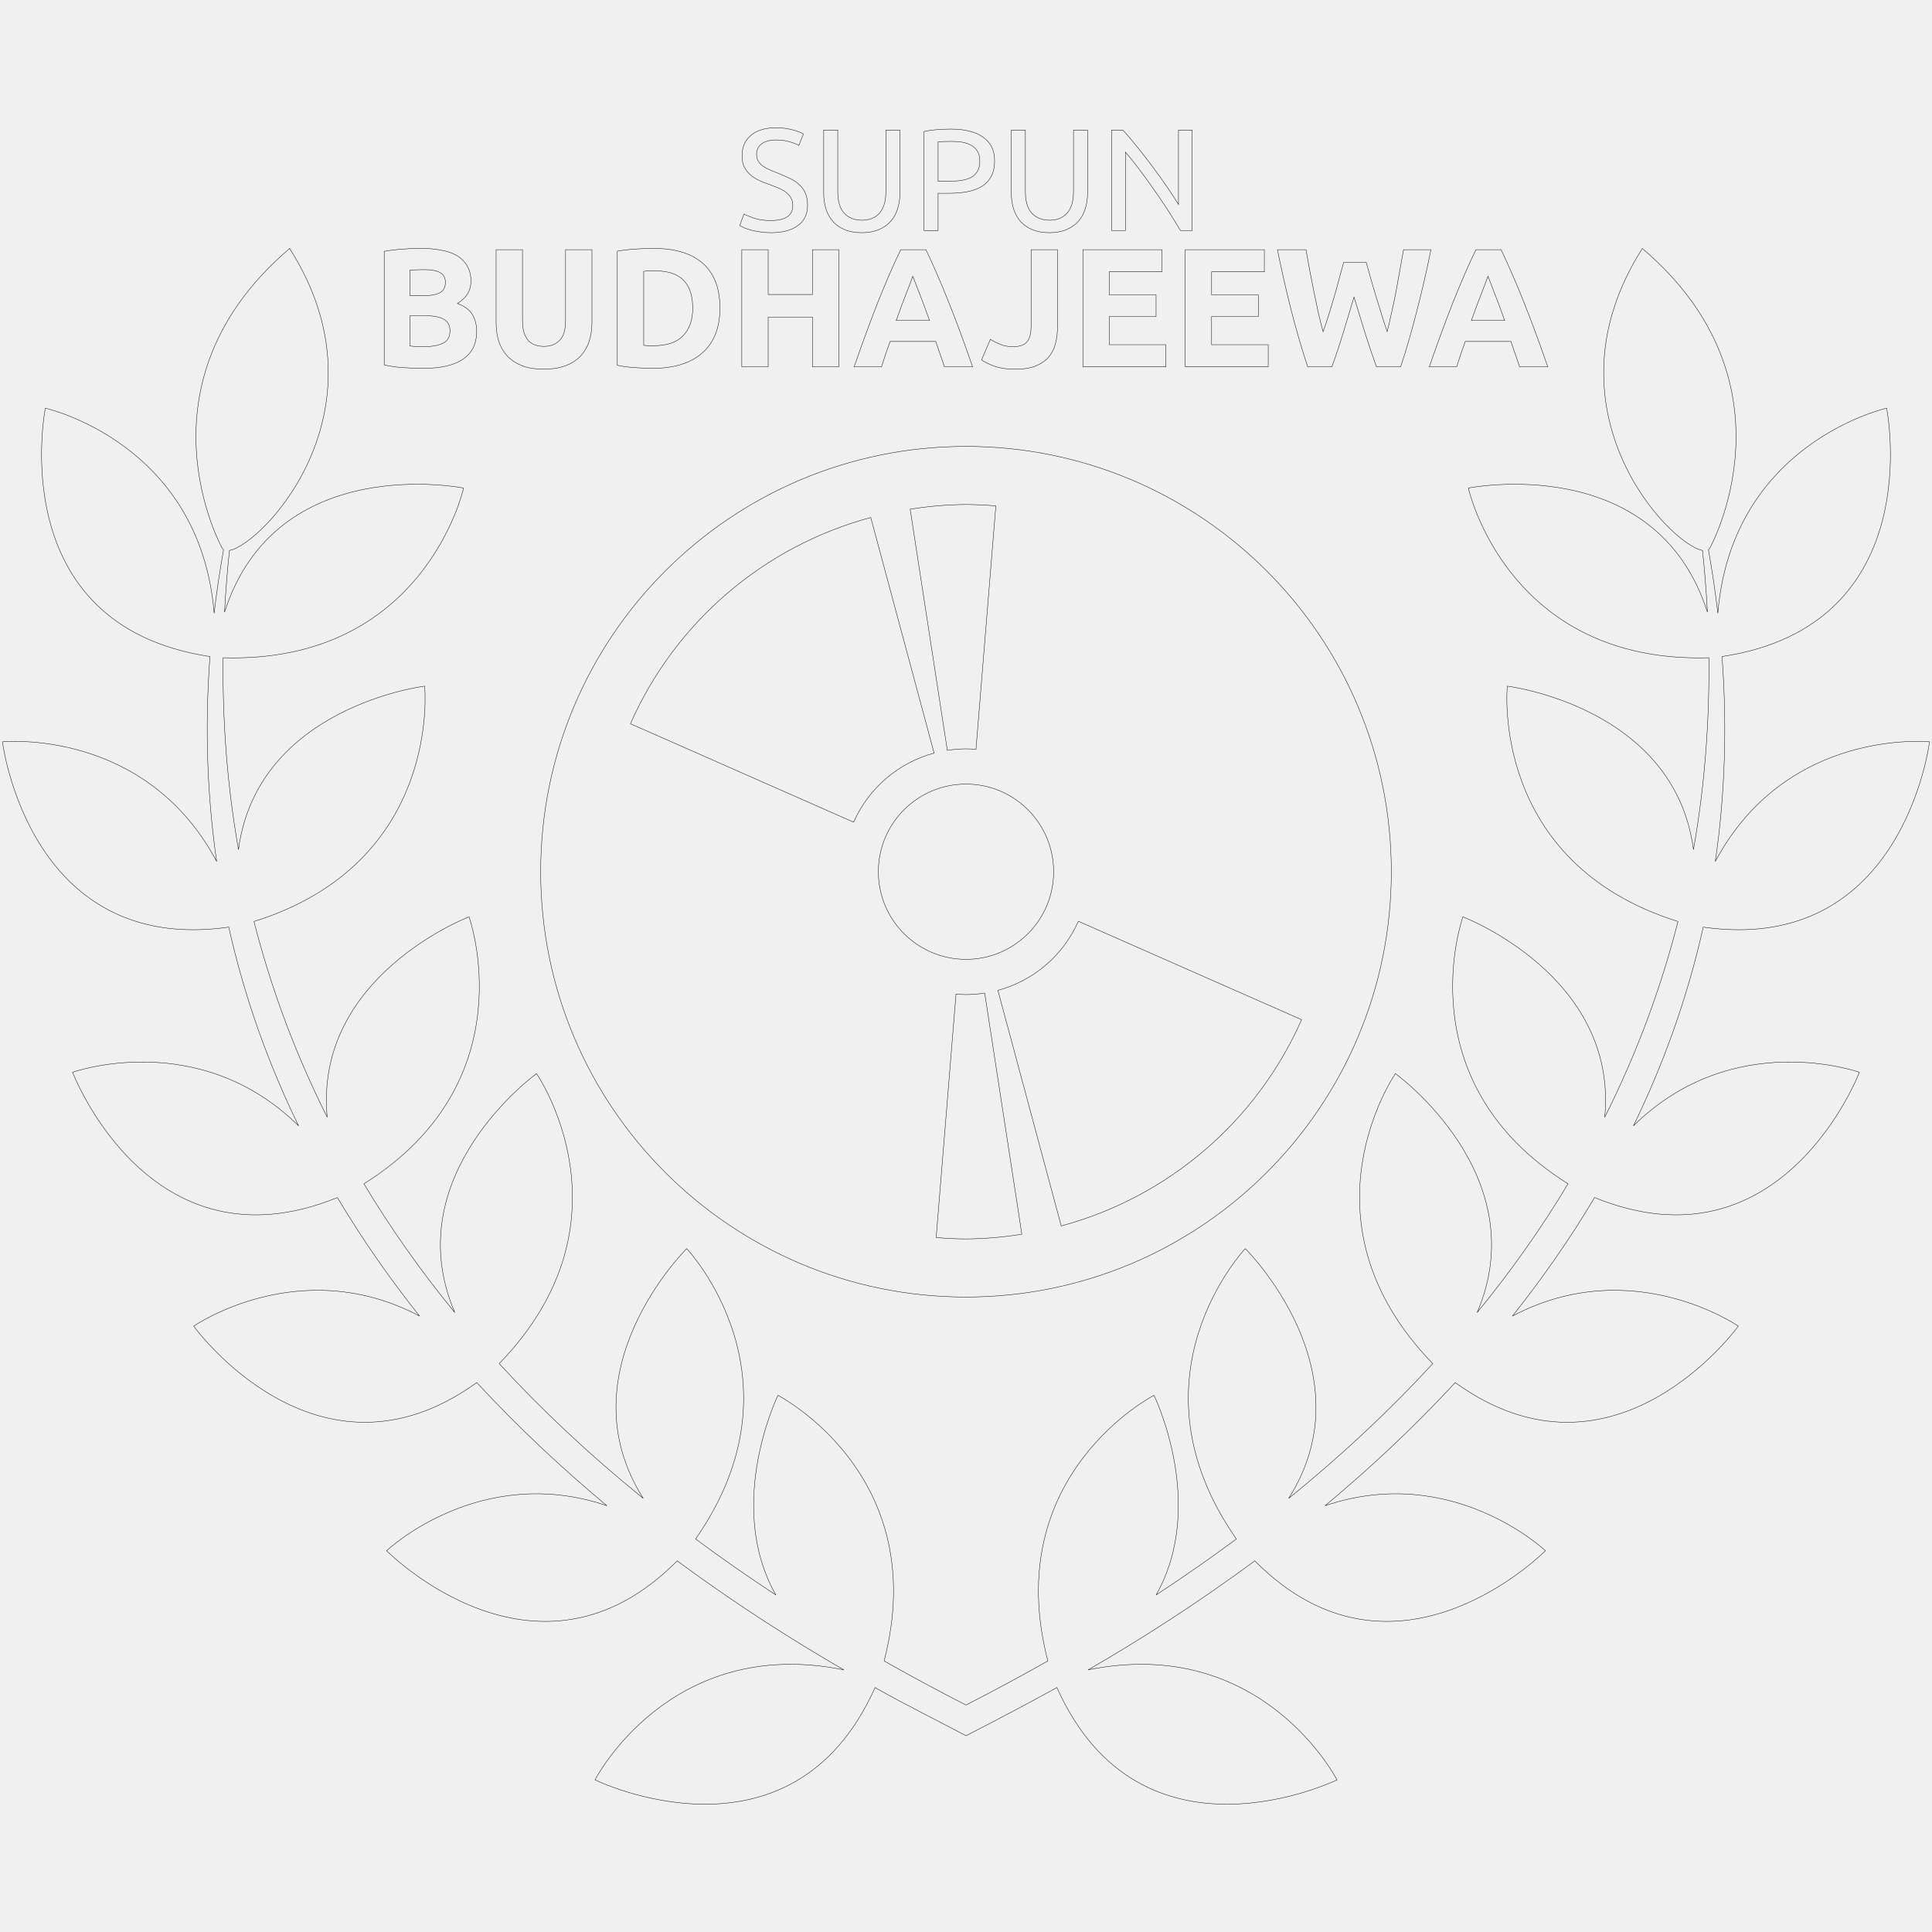
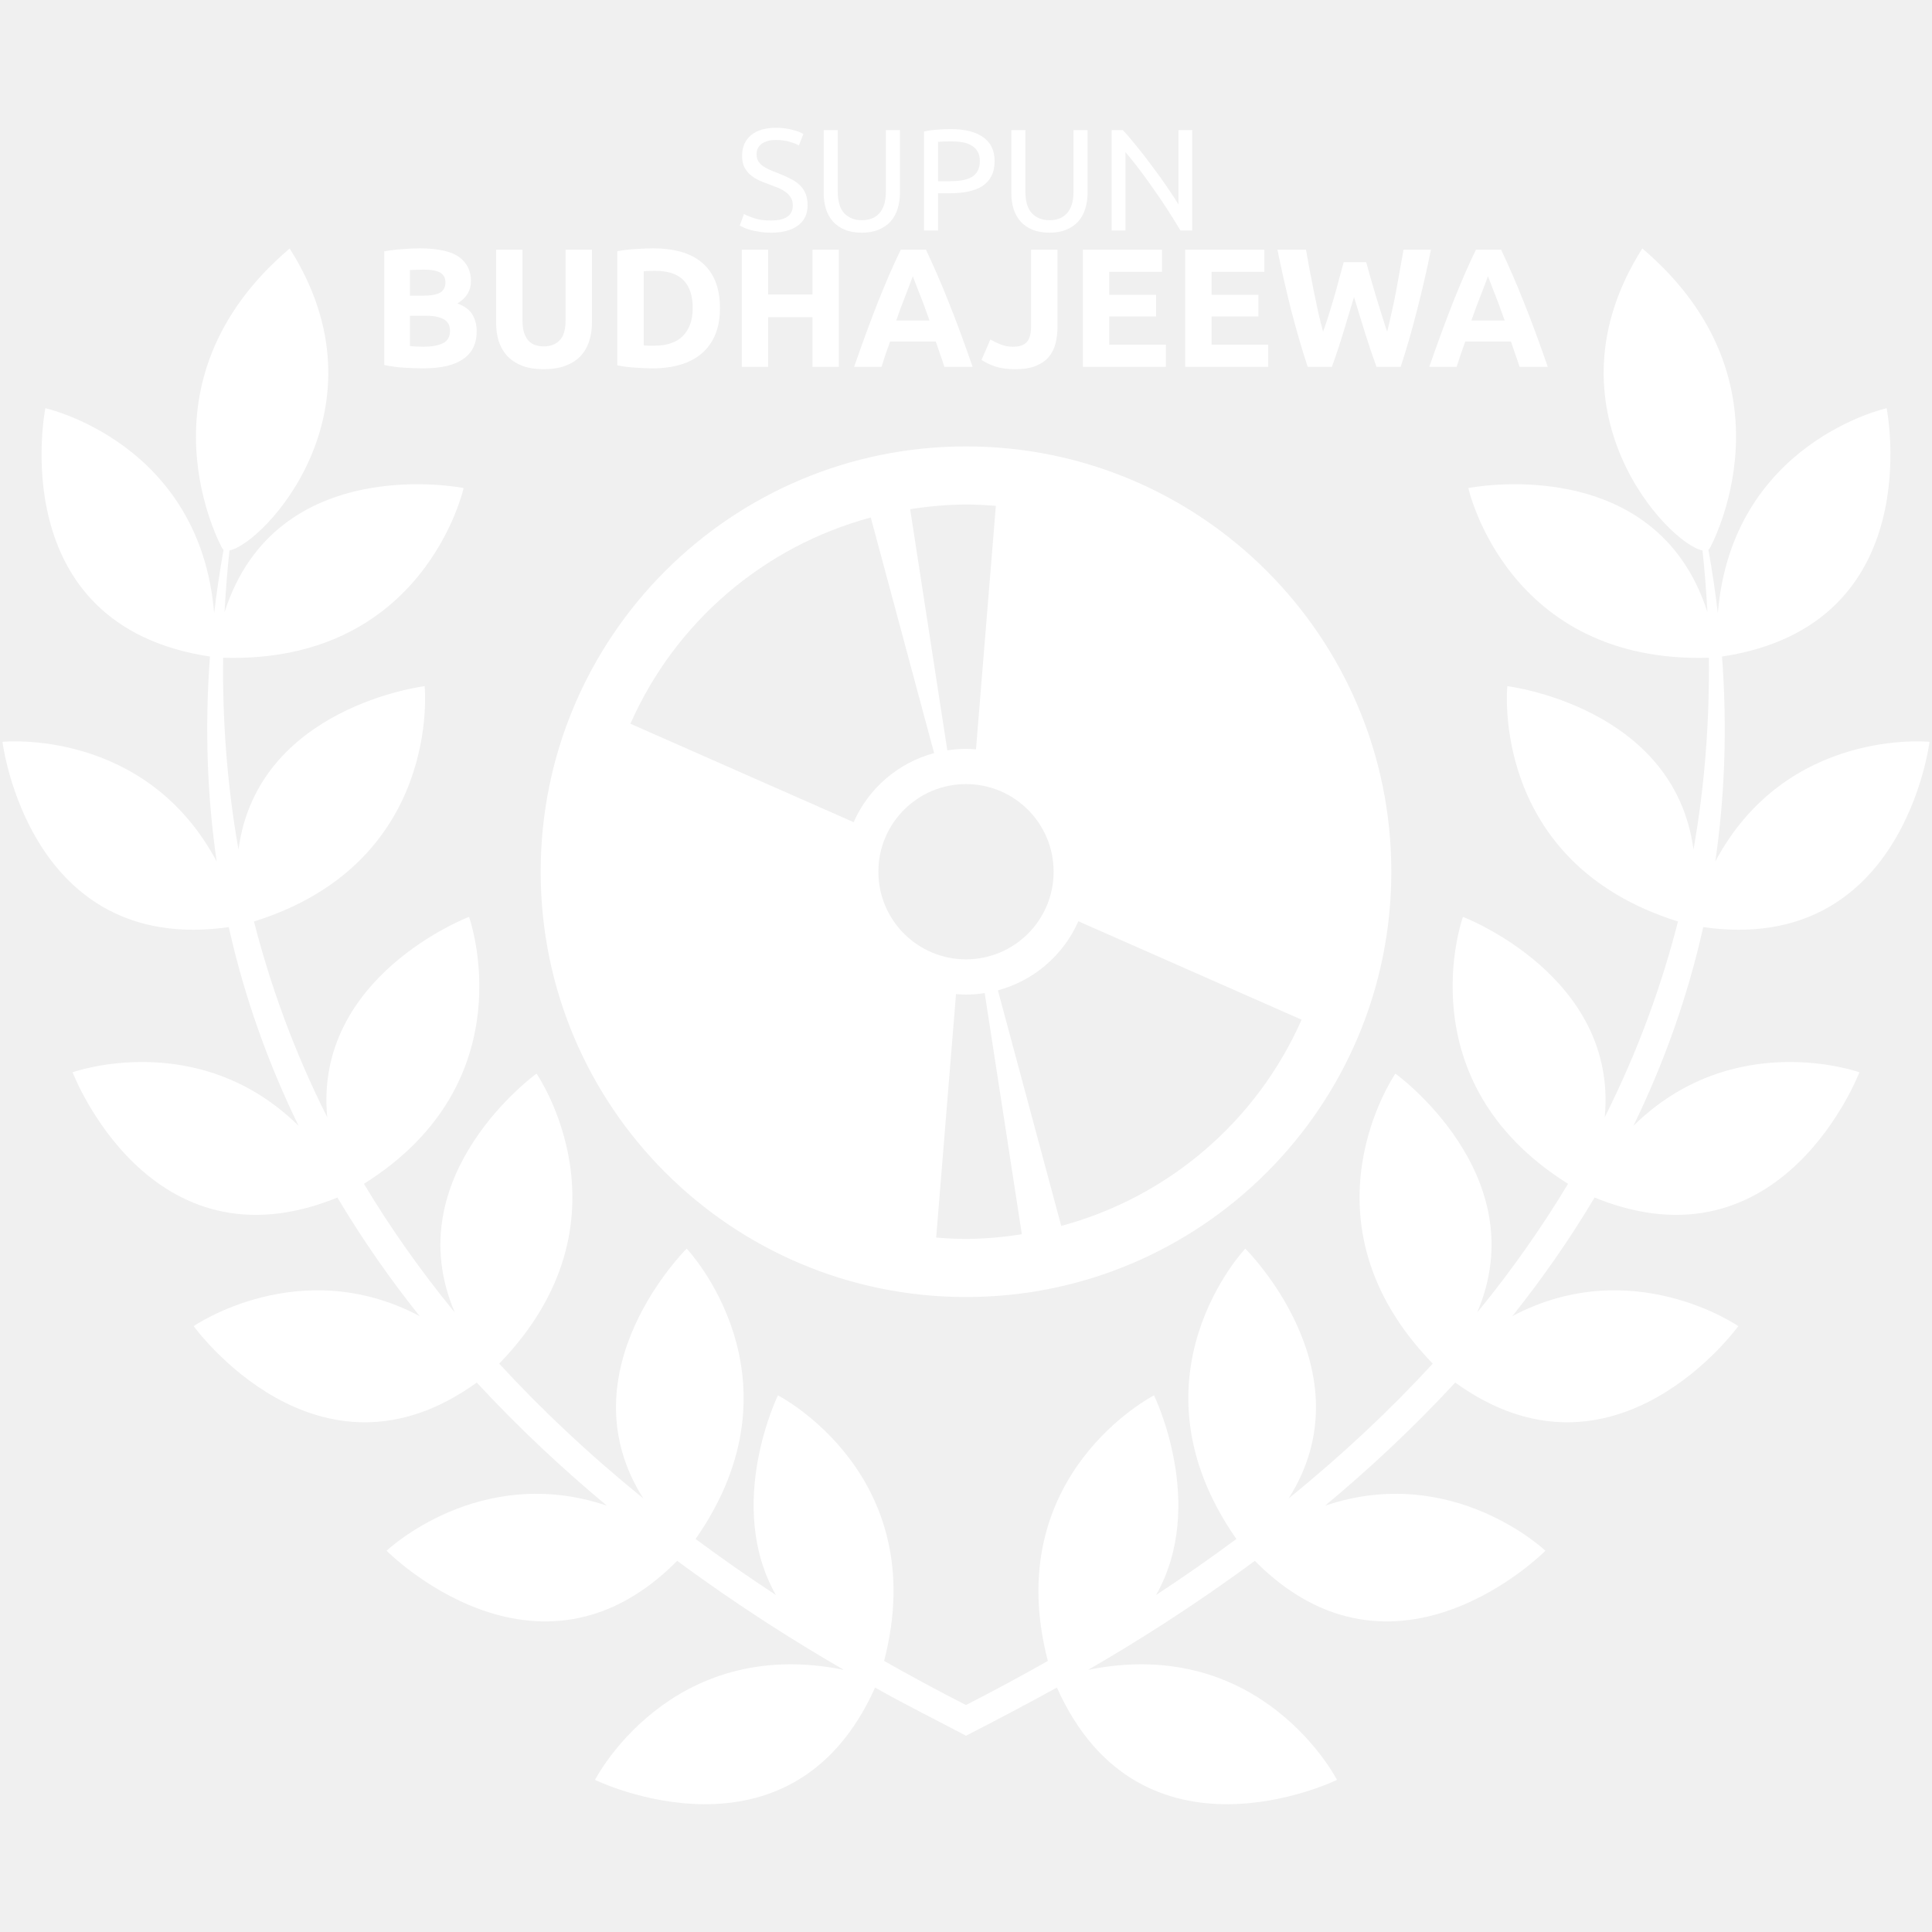
<svg xmlns="http://www.w3.org/2000/svg" version="1.1" id="svg4138" viewBox="0 0 500 500" height="500" width="500">
  <defs id="defs4140" />
-   <g transform="translate(0,15.6)" id="g4155">
-     <g transform="translate(0,-28.61877)" id="g4138">
-       <g transform="translate(0,-552.3622)" id="layer1">
-         <path style="display:inline;fill:none;fill-rule:evenodd;stroke:#000000;stroke-width:0.1;stroke-linecap:butt;stroke-linejoin:miter;stroke-miterlimit:4;stroke-dasharray:none;stroke-opacity:1" d="M 74.964,629.687 C 33.824,664.693 57.483,707.215 57.483,707.215 c 0.087,0.187 0.214,0.333 0.37,0.444 -0.986,5.553 -1.799,11.027 -2.432,16.417 -3.65,-44.187 -43.682,-53.051 -43.682,-53.051 0,0 -11.293,56.111 42.598,64.273 -1.392,18.691 -0.688,36.362 1.742,53.031 C 37.54,753.595 0.644,757.365 0.644,757.365 c 0,0 6.735,55.343 58.559,47.953 4.124,18.443 10.344,35.572 18.069,51.421 -25.949,-25.519 -58.483,-13.852 -58.483,-13.852 0,0 19.874,52.23 68.53,32.419 6.494,10.896 13.657,21.119 21.265,30.67 -31.001,-16.397 -58.458,2.61 -58.458,2.61 0,0 32.007,44.384 73.263,14.6 10.903,11.799 22.323,22.416 33.677,31.865 -32.969,-11.17 -57.015,11.659 -57.015,11.659 0,0 38.838,39.359 75.208,2.614 15.725,11.636 30.664,21.005 43.125,28.211 -45.13,-9.149 -64.399,28.477 -64.399,28.477 0,0 50.701,24.756 72.484,-23.893 7.34,4.188 17.033,9.002 23.53,12.468 7.36,-3.746 17.417,-9.091 23.53,-12.468 21.782,48.649 72.484,23.893 72.484,23.893 0,0 -19.269,-37.627 -64.399,-28.477 12.461,-7.206 27.4,-16.576 43.125,-28.211 36.37,36.744 75.208,-2.614 75.208,-2.614 0,0 -24.046,-22.829 -57.015,-11.659 11.354,-9.449 22.774,-20.066 33.677,-31.865 41.257,29.784 73.263,-14.6 73.263,-14.6 0,0 -27.456,-19.007 -58.458,-2.61 7.608,-9.552 14.771,-19.774 21.265,-30.67 48.656,19.81 68.53,-32.419 68.53,-32.419 0,2e-5 -32.534,-11.666 -58.483,13.852 7.725,-15.849 13.945,-32.979 18.069,-51.421 51.824,7.39 58.559,-47.953 58.559,-47.953 0,0 -36.896,-3.77 -55.436,30.963 2.43,-16.668 3.134,-34.34 1.742,-53.031 53.891,-8.162 42.598,-64.273 42.598,-64.273 0,0 -40.032,8.864 -43.682,53.051 -0.633,-5.39 -1.446,-10.864 -2.432,-16.417 0.155,-0.111 0.282,-0.257 0.37,-0.444 0,0 23.659,-42.521 -17.481,-77.528 -26.376,41.49 6.748,76.457 15.576,78.152 0.533,5.063 0.977,10.391 1.269,15.982 -13.393,-41.895 -61.873,-32.131 -61.873,-32.131 0,0 10.066,45.48 62.242,43.912 0.174,15.225 -0.848,31.946 -3.976,49.65 -4.925,-37.028 -48.18,-42.293 -48.18,-42.293 0,0 -4.662,45.639 44.169,60.903 -4.186,16.387 -10.281,33.399 -18.955,50.664 3.479,-36.58 -36.702,-51.863 -36.702,-51.863 0,0 -15.243,42.495 27.206,69.087 -6.662,11.091 -14.44,22.232 -23.526,33.321 15.243,-35.595 -21.15,-61.841 -21.15,-61.841 0,0 -26.307,37.992 9.664,75.057 -10.819,11.767 -23.165,23.433 -37.281,34.871 20.878,-32.938 -11.24,-64.633 -11.24,-64.633 0,0 -31.561,33.242 -2.306,75.145 -6.58,4.883 -13.499,9.717 -20.774,14.492 13.267,-23.392 -0.536,-51.667 -0.536,-51.667 0,0 -40.037,20.5 -27.477,68.735 -6.808,3.854 -13.85,7.663 -21.188,11.413 -7.338,-3.75 -14.38,-7.559 -21.188,-11.413 12.56,-48.236 -27.477,-68.735 -27.477,-68.735 0,0 -13.803,28.276 -0.536,51.667 -7.275,-4.775 -14.193,-9.609 -20.774,-14.492 29.255,-41.904 -2.306,-75.145 -2.306,-75.145 0,0 -32.118,31.695 -11.24,64.633 -14.116,-11.439 -26.462,-23.105 -37.281,-34.871 35.971,-37.065 9.664,-75.057 9.664,-75.057 0,0 -36.393,26.246 -21.15,61.841 -9.086,-11.089 -16.864,-22.229 -23.526,-33.321 42.449,-26.592 27.206,-69.087 27.206,-69.087 0,0 -40.18,15.284 -36.702,51.863 -8.674,-17.265 -14.769,-34.277 -18.955,-50.664 48.83,-15.264 44.169,-60.903 44.169,-60.903 0,0 -43.256,5.265 -48.18,42.293 -3.127,-17.704 -4.15,-34.425 -3.976,-49.65 52.176,1.569 62.242,-43.912 62.242,-43.912 0,0 -48.48,-9.765 -61.872,32.131 0.292,-5.591 0.736,-10.919 1.269,-15.982 8.828,-1.695 41.953,-36.662 15.576,-78.152 z" id="path4739" />
-         <g id="text4809">
-           <path d="m 393.258,660.318 q -0.481,-1.575 -1.094,-3.237 -0.569,-1.663 -1.137,-3.325 l -11.812,0 q -0.569,1.663 -1.181,3.325 -0.569,1.663 -1.05,3.237 l -7.088,0 q 1.706,-4.9 3.237,-9.056 1.531,-4.156 2.975,-7.831 1.488,-3.675 2.888,-6.956 1.444,-3.325 2.975,-6.475 l 6.519,0 q 1.488,3.15 2.931,6.475 1.444,3.281 2.888,6.956 1.488,3.675 3.019,7.831 1.531,4.156 3.237,9.056 l -7.306,0 z m -8.181,-23.45 q -0.219,0.656 -0.656,1.794 -0.438,1.137 -1.006,2.625 -0.569,1.488 -1.269,3.281 -0.656,1.794 -1.356,3.763 l 8.619,0 q -0.7,-1.969 -1.356,-3.763 -0.656,-1.794 -1.269,-3.281 -0.569,-1.488 -1.006,-2.625 -0.438,-1.137 -0.7,-1.794 z m -31.509,-3.631 q 0.525,1.794 1.137,4.069 0.656,2.231 1.356,4.638 0.744,2.406 1.488,4.812 0.744,2.406 1.444,4.463 0.569,-2.231 1.137,-4.856 0.613,-2.625 1.137,-5.425 0.525,-2.8 1.006,-5.556 0.525,-2.8 0.963,-5.381 l 7.088,0 q -1.531,7.612 -3.544,15.444 -1.969,7.831 -4.287,14.875 l -6.256,0 q -1.531,-4.2 -2.975,-8.794 -1.444,-4.638 -2.844,-9.275 -1.4,4.638 -2.8,9.275 -1.4,4.594 -2.931,8.794 l -6.256,0 q -2.319,-7.044 -4.331,-14.875 -1.969,-7.831 -3.5,-15.444 l 7.394,0 q 0.438,2.581 0.963,5.381 0.525,2.756 1.094,5.556 0.569,2.8 1.137,5.425 0.613,2.625 1.225,4.856 0.787,-2.144 1.531,-4.55 0.744,-2.406 1.444,-4.812 0.7,-2.406 1.269,-4.638 0.613,-2.231 1.094,-3.981 l 5.819,0 z m -46.833,27.081 0,-30.319 20.475,0 0,5.731 -13.65,0 0,5.95 12.119,0 0,5.6 -12.119,0 0,7.306 14.656,0 0,5.731 -21.481,0 z m -26.489,0 0,-30.319 20.475,0 0,5.731 -13.65,0 0,5.95 12.119,0 0,5.6 -12.119,0 0,7.306 14.656,0 0,5.731 -21.481,0 z m -6.575,-10.194 q 0,2.231 -0.525,4.2 -0.481,1.969 -1.75,3.456 -1.225,1.444 -3.369,2.319 -2.1,0.831 -5.338,0.831 -2.975,0 -5.119,-0.7 -2.144,-0.744 -3.544,-1.706 l 2.275,-5.294 q 1.269,0.744 2.712,1.312 1.444,0.569 3.15,0.569 2.494,0 3.587,-1.225 1.094,-1.225 1.094,-4.112 l 0,-19.775 6.825,0 0,20.125 z m -29.265,10.194 q -0.481,-1.575 -1.094,-3.237 -0.569,-1.663 -1.137,-3.325 l -11.812,0 q -0.569,1.663 -1.181,3.325 -0.569,1.663 -1.05,3.237 l -7.088,0 q 1.706,-4.9 3.237,-9.056 1.531,-4.156 2.975,-7.831 1.488,-3.675 2.888,-6.956 1.444,-3.325 2.975,-6.475 l 6.519,0 q 1.488,3.15 2.931,6.475 1.444,3.281 2.888,6.956 1.488,3.675 3.019,7.831 1.531,4.156 3.237,9.056 l -7.306,0 z m -8.181,-23.45 q -0.219,0.656 -0.656,1.794 -0.438,1.137 -1.006,2.625 -0.569,1.488 -1.269,3.281 -0.656,1.794 -1.356,3.763 l 8.619,0 q -0.7,-1.969 -1.356,-3.763 -0.656,-1.794 -1.269,-3.281 -0.569,-1.488 -1.006,-2.625 -0.438,-1.137 -0.7,-1.794 z m -25.96,-6.869 6.825,0 0,30.319 -6.825,0 0,-12.863 -11.463,0 0,12.863 -6.825,0 0,-30.319 6.825,0 0,11.594 11.463,0 0,-11.594 z m -43.677,24.762 q 0.481,0.044 1.094,0.087 0.656,0 1.531,0 5.119,0 7.569,-2.581 2.494,-2.581 2.494,-7.131 0,-4.769 -2.362,-7.219 -2.362,-2.45 -7.481,-2.45 -0.7,0 -1.444,0.044 -0.744,0 -1.4,0.087 l 0,19.163 z m 19.731,-9.625 q 0,3.938 -1.225,6.869 -1.225,2.931 -3.5,4.856 -2.231,1.925 -5.469,2.888 -3.237,0.963 -7.263,0.963 -1.837,0 -4.287,-0.175 -2.45,-0.131 -4.812,-0.613 l 0,-29.531 q 2.362,-0.438 4.9,-0.569 2.581,-0.175 4.419,-0.175 3.894,0 7.044,0.875 3.194,0.875 5.469,2.756 2.275,1.881 3.5,4.812 1.225,2.931 1.225,7.044 z m -45.633,15.794 q -3.194,0 -5.513,-0.875 -2.319,-0.919 -3.85,-2.494 -1.488,-1.619 -2.231,-3.806 -0.7,-2.231 -0.7,-4.9 l 0,-18.856 6.825,0 0,18.288 q 0,1.837 0.394,3.15 0.438,1.269 1.137,2.1 0.744,0.787 1.75,1.137 1.05,0.35 2.275,0.35 2.494,0 4.025,-1.531 1.575,-1.531 1.575,-5.206 l 0,-18.288 6.825,0 0,18.856 q 0,2.669 -0.744,4.9 -0.744,2.231 -2.275,3.85 -1.531,1.575 -3.894,2.45 -2.362,0.875 -5.6,0.875 z m -31.145,-0.219 q -2.494,0 -4.987,-0.175 -2.45,-0.131 -5.119,-0.7 l 0,-29.4 q 2.1,-0.394 4.594,-0.569 2.494,-0.219 4.638,-0.219 2.888,0 5.294,0.438 2.45,0.394 4.2,1.4 1.75,1.006 2.712,2.669 1.006,1.619 1.006,4.025 0,3.631 -3.5,5.731 2.888,1.094 3.938,2.975 1.05,1.881 1.05,4.244 0,4.769 -3.5,7.175 -3.456,2.406 -10.325,2.406 z m -3.456,-13.606 0,7.831 q 0.744,0.087 1.619,0.131 0.875,0.044 1.925,0.044 3.062,0 4.944,-0.875 1.881,-0.875 1.881,-3.237 0,-2.1 -1.575,-2.975 -1.575,-0.919 -4.506,-0.919 l -4.287,0 z m 0,-5.206 3.325,0 q 3.15,0 4.506,-0.787 1.356,-0.831 1.356,-2.625 0,-1.837 -1.4,-2.581 -1.4,-0.744 -4.112,-0.744 -0.875,0 -1.881,0.044 -1.006,0 -1.794,0.087 l 0,6.606 z" style="fill:none;stroke:#000000;stroke-width:0.1;stroke-miterlimit:4;stroke-dasharray:none;stroke-opacity:1" id="path4840" />
+   <g style="stroke:none;fill:#ffffff;fill-opacity:1" id="g4155" transform="translate(0,15.6)">
+     <g style="stroke:none;fill:#ffffff;fill-opacity:1" id="g4138" transform="translate(0,-28.61877)">
+       <g style="stroke:none;fill:#ffffff;fill-opacity:1" id="layer1" transform="translate(0,-552.3622)">
+         <path id="path4739" d="M 74.964,629.687 C 33.824,664.693 57.483,707.215 57.483,707.215 c 0.087,0.187 0.214,0.333 0.37,0.444 -0.986,5.553 -1.799,11.027 -2.432,16.417 -3.65,-44.187 -43.682,-53.051 -43.682,-53.051 0,0 -11.293,56.111 42.598,64.273 -1.392,18.691 -0.688,36.362 1.742,53.031 C 37.54,753.595 0.644,757.365 0.644,757.365 c 0,0 6.735,55.343 58.559,47.953 4.124,18.443 10.344,35.572 18.069,51.421 -25.949,-25.519 -58.483,-13.852 -58.483,-13.852 0,0 19.874,52.23 68.53,32.419 6.494,10.896 13.657,21.119 21.265,30.67 -31.001,-16.397 -58.458,2.61 -58.458,2.61 0,0 32.007,44.384 73.263,14.6 10.903,11.799 22.323,22.416 33.677,31.865 -32.969,-11.17 -57.015,11.659 -57.015,11.659 0,0 38.838,39.359 75.208,2.614 15.725,11.636 30.664,21.005 43.125,28.211 -45.13,-9.149 -64.399,28.477 -64.399,28.477 0,0 50.701,24.756 72.484,-23.893 7.34,4.188 17.033,9.002 23.53,12.468 7.36,-3.746 17.417,-9.091 23.53,-12.468 21.782,48.649 72.484,23.893 72.484,23.893 0,0 -19.269,-37.627 -64.399,-28.477 12.461,-7.206 27.4,-16.576 43.125,-28.211 36.37,36.744 75.208,-2.614 75.208,-2.614 0,0 -24.046,-22.829 -57.015,-11.659 11.354,-9.449 22.774,-20.066 33.677,-31.865 41.257,29.784 73.263,-14.6 73.263,-14.6 0,0 -27.456,-19.007 -58.458,-2.61 7.608,-9.552 14.771,-19.774 21.265,-30.67 48.656,19.81 68.53,-32.419 68.53,-32.419 0,2e-5 -32.534,-11.666 -58.483,13.852 7.725,-15.849 13.945,-32.979 18.069,-51.421 51.824,7.39 58.559,-47.953 58.559,-47.953 0,0 -36.896,-3.77 -55.436,30.963 2.43,-16.668 3.134,-34.34 1.742,-53.031 53.891,-8.162 42.598,-64.273 42.598,-64.273 0,0 -40.032,8.864 -43.682,53.051 -0.633,-5.39 -1.446,-10.864 -2.432,-16.417 0.155,-0.111 0.282,-0.257 0.37,-0.444 0,0 23.659,-42.521 -17.481,-77.528 -26.376,41.49 6.748,76.457 15.576,78.152 0.533,5.063 0.977,10.391 1.269,15.982 -13.393,-41.895 -61.873,-32.131 -61.873,-32.131 0,0 10.066,45.48 62.242,43.912 0.174,15.225 -0.848,31.946 -3.976,49.65 -4.925,-37.028 -48.18,-42.293 -48.18,-42.293 0,0 -4.662,45.639 44.169,60.903 -4.186,16.387 -10.281,33.399 -18.955,50.664 3.479,-36.58 -36.702,-51.863 -36.702,-51.863 0,0 -15.243,42.495 27.206,69.087 -6.662,11.091 -14.44,22.232 -23.526,33.321 15.243,-35.595 -21.15,-61.841 -21.15,-61.841 0,0 -26.307,37.992 9.664,75.057 -10.819,11.767 -23.165,23.433 -37.281,34.871 20.878,-32.938 -11.24,-64.633 -11.24,-64.633 0,0 -31.561,33.242 -2.306,75.145 -6.58,4.883 -13.499,9.717 -20.774,14.492 13.267,-23.392 -0.536,-51.667 -0.536,-51.667 0,0 -40.037,20.5 -27.477,68.735 -6.808,3.854 -13.85,7.663 -21.188,11.413 -7.338,-3.75 -14.38,-7.559 -21.188,-11.413 12.56,-48.236 -27.477,-68.735 -27.477,-68.735 0,0 -13.803,28.276 -0.536,51.667 -7.275,-4.775 -14.193,-9.609 -20.774,-14.492 29.255,-41.904 -2.306,-75.145 -2.306,-75.145 0,0 -32.118,31.695 -11.24,64.633 -14.116,-11.439 -26.462,-23.105 -37.281,-34.871 35.971,-37.065 9.664,-75.057 9.664,-75.057 0,0 -36.393,26.246 -21.15,61.841 -9.086,-11.089 -16.864,-22.229 -23.526,-33.321 42.449,-26.592 27.206,-69.087 27.206,-69.087 0,0 -40.18,15.284 -36.702,51.863 -8.674,-17.265 -14.769,-34.277 -18.955,-50.664 48.83,-15.264 44.169,-60.903 44.169,-60.903 0,0 -43.256,5.265 -48.18,42.293 -3.127,-17.704 -4.15,-34.425 -3.976,-49.65 52.176,1.569 62.242,-43.912 62.242,-43.912 0,0 -48.48,-9.765 -61.872,32.131 0.292,-5.591 0.736,-10.919 1.269,-15.982 8.828,-1.695 41.953,-36.662 15.576,-78.152 z" style="display:inline;fill:#ffffff;fill-rule:evenodd;stroke:none;stroke-width:0.1;stroke-linecap:butt;stroke-linejoin:miter;stroke-miterlimit:4;stroke-dasharray:none;stroke-opacity:1;fill-opacity:1" />
+         <g style="stroke:none;fill:#ffffff;fill-opacity:1" id="text4809">
+           <path id="path4840" style="fill:#ffffff;stroke:none;stroke-width:0.1;stroke-miterlimit:4;stroke-dasharray:none;stroke-opacity:1;fill-opacity:1" d="m 393.258,660.318 q -0.481,-1.575 -1.094,-3.237 -0.569,-1.663 -1.137,-3.325 l -11.812,0 q -0.569,1.663 -1.181,3.325 -0.569,1.663 -1.05,3.237 l -7.088,0 q 1.706,-4.9 3.237,-9.056 1.531,-4.156 2.975,-7.831 1.488,-3.675 2.888,-6.956 1.444,-3.325 2.975,-6.475 l 6.519,0 q 1.488,3.15 2.931,6.475 1.444,3.281 2.888,6.956 1.488,3.675 3.019,7.831 1.531,4.156 3.237,9.056 l -7.306,0 z m -8.181,-23.45 q -0.219,0.656 -0.656,1.794 -0.438,1.137 -1.006,2.625 -0.569,1.488 -1.269,3.281 -0.656,1.794 -1.356,3.763 l 8.619,0 q -0.7,-1.969 -1.356,-3.763 -0.656,-1.794 -1.269,-3.281 -0.569,-1.488 -1.006,-2.625 -0.438,-1.137 -0.7,-1.794 z m -31.509,-3.631 q 0.525,1.794 1.137,4.069 0.656,2.231 1.356,4.638 0.744,2.406 1.488,4.812 0.744,2.406 1.444,4.463 0.569,-2.231 1.137,-4.856 0.613,-2.625 1.137,-5.425 0.525,-2.8 1.006,-5.556 0.525,-2.8 0.963,-5.381 l 7.088,0 q -1.531,7.612 -3.544,15.444 -1.969,7.831 -4.287,14.875 l -6.256,0 q -1.531,-4.2 -2.975,-8.794 -1.444,-4.638 -2.844,-9.275 -1.4,4.638 -2.8,9.275 -1.4,4.594 -2.931,8.794 l -6.256,0 q -2.319,-7.044 -4.331,-14.875 -1.969,-7.831 -3.5,-15.444 l 7.394,0 q 0.438,2.581 0.963,5.381 0.525,2.756 1.094,5.556 0.569,2.8 1.137,5.425 0.613,2.625 1.225,4.856 0.787,-2.144 1.531,-4.55 0.744,-2.406 1.444,-4.812 0.7,-2.406 1.269,-4.638 0.613,-2.231 1.094,-3.981 l 5.819,0 z m -46.833,27.081 0,-30.319 20.475,0 0,5.731 -13.65,0 0,5.95 12.119,0 0,5.6 -12.119,0 0,7.306 14.656,0 0,5.731 -21.481,0 z m -26.489,0 0,-30.319 20.475,0 0,5.731 -13.65,0 0,5.95 12.119,0 0,5.6 -12.119,0 0,7.306 14.656,0 0,5.731 -21.481,0 z m -6.575,-10.194 q 0,2.231 -0.525,4.2 -0.481,1.969 -1.75,3.456 -1.225,1.444 -3.369,2.319 -2.1,0.831 -5.338,0.831 -2.975,0 -5.119,-0.7 -2.144,-0.744 -3.544,-1.706 l 2.275,-5.294 q 1.269,0.744 2.712,1.312 1.444,0.569 3.15,0.569 2.494,0 3.587,-1.225 1.094,-1.225 1.094,-4.112 l 0,-19.775 6.825,0 0,20.125 z m -29.265,10.194 q -0.481,-1.575 -1.094,-3.237 -0.569,-1.663 -1.137,-3.325 l -11.812,0 q -0.569,1.663 -1.181,3.325 -0.569,1.663 -1.05,3.237 l -7.088,0 q 1.706,-4.9 3.237,-9.056 1.531,-4.156 2.975,-7.831 1.488,-3.675 2.888,-6.956 1.444,-3.325 2.975,-6.475 l 6.519,0 q 1.488,3.15 2.931,6.475 1.444,3.281 2.888,6.956 1.488,3.675 3.019,7.831 1.531,4.156 3.237,9.056 l -7.306,0 z m -8.181,-23.45 q -0.219,0.656 -0.656,1.794 -0.438,1.137 -1.006,2.625 -0.569,1.488 -1.269,3.281 -0.656,1.794 -1.356,3.763 l 8.619,0 q -0.7,-1.969 -1.356,-3.763 -0.656,-1.794 -1.269,-3.281 -0.569,-1.488 -1.006,-2.625 -0.438,-1.137 -0.7,-1.794 z m -25.96,-6.869 6.825,0 0,30.319 -6.825,0 0,-12.863 -11.463,0 0,12.863 -6.825,0 0,-30.319 6.825,0 0,11.594 11.463,0 0,-11.594 z m -43.677,24.762 q 0.481,0.044 1.094,0.087 0.656,0 1.531,0 5.119,0 7.569,-2.581 2.494,-2.581 2.494,-7.131 0,-4.769 -2.362,-7.219 -2.362,-2.45 -7.481,-2.45 -0.7,0 -1.444,0.044 -0.744,0 -1.4,0.087 l 0,19.163 z m 19.731,-9.625 q 0,3.938 -1.225,6.869 -1.225,2.931 -3.5,4.856 -2.231,1.925 -5.469,2.888 -3.237,0.963 -7.263,0.963 -1.837,0 -4.287,-0.175 -2.45,-0.131 -4.812,-0.613 l 0,-29.531 q 2.362,-0.438 4.9,-0.569 2.581,-0.175 4.419,-0.175 3.894,0 7.044,0.875 3.194,0.875 5.469,2.756 2.275,1.881 3.5,4.812 1.225,2.931 1.225,7.044 z m -45.633,15.794 q -3.194,0 -5.513,-0.875 -2.319,-0.919 -3.85,-2.494 -1.488,-1.619 -2.231,-3.806 -0.7,-2.231 -0.7,-4.9 l 0,-18.856 6.825,0 0,18.288 q 0,1.837 0.394,3.15 0.438,1.269 1.137,2.1 0.744,0.787 1.75,1.137 1.05,0.35 2.275,0.35 2.494,0 4.025,-1.531 1.575,-1.531 1.575,-5.206 l 0,-18.288 6.825,0 0,18.856 q 0,2.669 -0.744,4.9 -0.744,2.231 -2.275,3.85 -1.531,1.575 -3.894,2.45 -2.362,0.875 -5.6,0.875 z m -31.145,-0.219 q -2.494,0 -4.987,-0.175 -2.45,-0.131 -5.119,-0.7 l 0,-29.4 q 2.1,-0.394 4.594,-0.569 2.494,-0.219 4.638,-0.219 2.888,0 5.294,0.438 2.45,0.394 4.2,1.4 1.75,1.006 2.712,2.669 1.006,1.619 1.006,4.025 0,3.631 -3.5,5.731 2.888,1.094 3.938,2.975 1.05,1.881 1.05,4.244 0,4.769 -3.5,7.175 -3.456,2.406 -10.325,2.406 z m -3.456,-13.606 0,7.831 q 0.744,0.087 1.619,0.131 0.875,0.044 1.925,0.044 3.062,0 4.944,-0.875 1.881,-0.875 1.881,-3.237 0,-2.1 -1.575,-2.975 -1.575,-0.919 -4.506,-0.919 l -4.287,0 z m 0,-5.206 3.325,0 q 3.15,0 4.506,-0.787 1.356,-0.831 1.356,-2.625 0,-1.837 -1.4,-2.581 -1.4,-0.744 -4.112,-0.744 -0.875,0 -1.881,0.044 -1.006,0 -1.794,0.087 l 0,6.606 z" />
        </g>
      </g>
-       <path style="opacity:1;fill:none;fill-opacity:1;stroke:#000000;stroke-width:0.1;stroke-miterlimit:4;stroke-dasharray:none;stroke-opacity:1" d="M 250,128.549 A 110.072,110.069 0 0 0 139.928,238.618 110.072,110.069 0 0 0 250,348.688 110.072,110.069 0 0 0 360.072,238.618 110.072,110.069 0 0 0 250,128.549 Z m 0,15.032 a 95.037,95.037 0 0 1 7.723,0.359 l -5.139,63.008 A 31.799,31.799 0 0 0 250,206.819 a 31.799,31.799 0 0 0 -4.837,0.393 l -9.612,-62.407 A 95.037,95.037 0 0 1 250,143.581 Z m -24.646,3.366 16.392,60.974 a 31.799,31.799 0 0 0 -20.823,17.875 l -57.774,-25.475 a 95.037,95.037 0 0 1 62.205,-53.374 z M 250,215.941 A 22.678,22.678 0 0 1 272.679,238.618 22.678,22.678 0 0 1 250,261.297 22.678,22.678 0 0 1 227.321,238.618 22.678,22.678 0 0 1 250,215.941 Z m 29.078,35.5 57.774,25.475 a 95.037,95.037 0 0 1 -62.205,53.374 l -16.392,-60.974 a 31.799,31.799 0 0 0 20.823,-17.875 z m -24.239,18.584 9.612,62.407 a 95.037,95.037 0 0 1 -14.449,1.224 95.037,95.037 0 0 1 -7.723,-0.359 l 5.139,-63.008 a 31.799,31.799 0 0 0 2.583,0.129 31.799,31.799 0 0 0 4.837,-0.393 z" id="path4709" />
+       <path id="path4709" d="M 250,128.549 A 110.072,110.069 0 0 0 139.928,238.618 110.072,110.069 0 0 0 250,348.688 110.072,110.069 0 0 0 360.072,238.618 110.072,110.069 0 0 0 250,128.549 Z m 0,15.032 a 95.037,95.037 0 0 1 7.723,0.359 l -5.139,63.008 A 31.799,31.799 0 0 0 250,206.819 a 31.799,31.799 0 0 0 -4.837,0.393 l -9.612,-62.407 A 95.037,95.037 0 0 1 250,143.581 Z m -24.646,3.366 16.392,60.974 a 31.799,31.799 0 0 0 -20.823,17.875 l -57.774,-25.475 a 95.037,95.037 0 0 1 62.205,-53.374 z M 250,215.941 A 22.678,22.678 0 0 1 272.679,238.618 22.678,22.678 0 0 1 250,261.297 22.678,22.678 0 0 1 227.321,238.618 22.678,22.678 0 0 1 250,215.941 Z m 29.078,35.5 57.774,25.475 a 95.037,95.037 0 0 1 -62.205,53.374 l -16.392,-60.974 a 31.799,31.799 0 0 0 20.823,-17.875 z m -24.239,18.584 9.612,62.407 a 95.037,95.037 0 0 1 -14.449,1.224 95.037,95.037 0 0 1 -7.723,-0.359 l 5.139,-63.008 a 31.799,31.799 0 0 0 2.583,0.129 31.799,31.799 0 0 0 4.837,-0.393 z" style="opacity:1;fill:#ffffff;fill-opacity:1;stroke:none;stroke-width:0.1;stroke-miterlimit:4;stroke-dasharray:none;stroke-opacity:1" />
    </g>
-     <g style="font-style:normal;font-weight:normal;font-size:40px;line-height:125%;font-family:sans-serif;letter-spacing:0px;word-spacing:0px;fill:none;fill-opacity:1;stroke:#000000;stroke-width:0.1;stroke-linecap:butt;stroke-linejoin:miter;stroke-miterlimit:4;stroke-dasharray:none;stroke-opacity:1" id="text4139">
-       <path id="path4152" style="font-style:normal;font-variant:normal;font-weight:normal;font-stretch:normal;font-size:37.5px;font-family:Ubuntu;-inkscape-font-specification:Ubuntu;fill:none;stroke:#000000;stroke-width:0.1;stroke-miterlimit:4;stroke-dasharray:none;stroke-opacity:1" d="m 305.513,44.056 q -0.825,-1.387 -1.913,-3.112 -1.05,-1.725 -2.288,-3.562 -1.238,-1.875 -2.587,-3.788 -1.312,-1.913 -2.625,-3.675 -1.312,-1.8 -2.55,-3.375 -1.238,-1.575 -2.288,-2.775 l 0,20.288 -3.562,0 0,-25.988 2.888,0 q 1.762,1.875 3.75,4.388 2.025,2.475 3.975,5.138 1.988,2.625 3.712,5.175 1.762,2.55 2.962,4.537 l 0,-19.238 3.562,0 0,25.988 -3.038,0 z m -33.919,0.562 q -2.55,0 -4.425,-0.787 -1.875,-0.787 -3.075,-2.138 -1.2,-1.387 -1.8,-3.263 -0.562,-1.875 -0.562,-4.05 l 0,-16.312 3.638,0 0,15.9 q 0,3.9 1.725,5.662 1.725,1.762 4.5,1.762 1.387,0 2.513,-0.412 1.163,-0.45 1.988,-1.35 0.825,-0.9 1.275,-2.288 0.45,-1.425 0.45,-3.375 l 0,-15.9 3.638,0 0,16.312 q 0,2.175 -0.6,4.05 -0.562,1.875 -1.8,3.263 -1.2,1.35 -3.075,2.138 -1.837,0.787 -4.388,0.787 z m -25.553,-26.812 q 5.475,0 8.4,2.1 2.962,2.062 2.962,6.188 0,2.25 -0.825,3.862 -0.787,1.575 -2.325,2.587 -1.5,0.975 -3.675,1.425 -2.175,0.45 -4.912,0.45 l -2.888,0 0,9.637 -3.638,0 0,-25.613 q 1.538,-0.375 3.413,-0.487 1.913,-0.15 3.487,-0.15 z m 0.3,3.188 q -2.325,0 -3.562,0.113 l 0,10.2 2.737,0 q 1.875,0 3.375,-0.225 1.5,-0.263 2.513,-0.825 1.05,-0.6 1.613,-1.613 0.562,-1.012 0.562,-2.587 0,-1.5 -0.6,-2.475 -0.562,-0.975 -1.575,-1.538 -0.975,-0.6 -2.288,-0.825 -1.312,-0.225 -2.775,-0.225 z m -23.306,23.625 q -2.55,0 -4.425,-0.787 -1.875,-0.787 -3.075,-2.138 -1.2,-1.387 -1.8,-3.263 -0.562,-1.875 -0.562,-4.05 l 0,-16.312 3.638,0 0,15.9 q 0,3.9 1.725,5.662 1.725,1.762 4.5,1.762 1.387,0 2.513,-0.412 1.163,-0.45 1.988,-1.35 0.825,-0.9 1.275,-2.288 0.45,-1.425 0.45,-3.375 l 0,-15.9 3.638,0 0,16.312 q 0,2.175 -0.6,4.05 -0.562,1.875 -1.8,3.263 -1.2,1.35 -3.075,2.138 -1.837,0.787 -4.388,0.787 z m -23.559,-3.15 q 5.7,0 5.7,-3.9 0,-1.2 -0.525,-2.025 -0.487,-0.863 -1.35,-1.462 -0.863,-0.637 -1.988,-1.087 -1.087,-0.45 -2.325,-0.9 -1.425,-0.487 -2.7,-1.087 -1.275,-0.637 -2.212,-1.462 -0.938,-0.863 -1.5,-2.025 -0.525,-1.163 -0.525,-2.812 0,-3.413 2.325,-5.325 2.325,-1.913 6.412,-1.913 2.362,0 4.275,0.525 1.95,0.487 2.85,1.087 l -1.163,2.962 q -0.787,-0.487 -2.362,-0.938 -1.538,-0.487 -3.6,-0.487 -1.05,0 -1.95,0.225 -0.9,0.225 -1.575,0.675 -0.675,0.45 -1.087,1.163 -0.375,0.675 -0.375,1.613 0,1.05 0.412,1.762 0.412,0.713 1.163,1.275 0.75,0.525 1.725,0.975 1.012,0.45 2.212,0.9 1.688,0.675 3.075,1.35 1.425,0.675 2.438,1.613 1.05,0.938 1.613,2.25 0.562,1.275 0.562,3.112 0,3.413 -2.513,5.25 -2.475,1.837 -7.013,1.837 -1.538,0 -2.85,-0.225 -1.275,-0.188 -2.288,-0.45 -1.012,-0.3 -1.762,-0.6 -0.713,-0.338 -1.125,-0.562 l 1.087,-3 q 0.863,0.487 2.625,1.087 1.762,0.6 4.312,0.6 z" />
+     <g id="text4139" style="font-style:normal;font-weight:normal;font-size:40px;line-height:125%;font-family:sans-serif;letter-spacing:0px;word-spacing:0px;fill:#ffffff;fill-opacity:1;stroke:none;stroke-width:0.1;stroke-linecap:butt;stroke-linejoin:miter;stroke-miterlimit:4;stroke-dasharray:none;stroke-opacity:1">
+       <path d="m 305.513,44.056 q -0.825,-1.387 -1.913,-3.112 -1.05,-1.725 -2.288,-3.562 -1.238,-1.875 -2.587,-3.788 -1.312,-1.913 -2.625,-3.675 -1.312,-1.8 -2.55,-3.375 -1.238,-1.575 -2.288,-2.775 l 0,20.288 -3.562,0 0,-25.988 2.888,0 q 1.762,1.875 3.75,4.388 2.025,2.475 3.975,5.138 1.988,2.625 3.712,5.175 1.762,2.55 2.962,4.537 l 0,-19.238 3.562,0 0,25.988 -3.038,0 z m -33.919,0.562 q -2.55,0 -4.425,-0.787 -1.875,-0.787 -3.075,-2.138 -1.2,-1.387 -1.8,-3.263 -0.562,-1.875 -0.562,-4.05 l 0,-16.312 3.638,0 0,15.9 q 0,3.9 1.725,5.662 1.725,1.762 4.5,1.762 1.387,0 2.513,-0.412 1.163,-0.45 1.988,-1.35 0.825,-0.9 1.275,-2.288 0.45,-1.425 0.45,-3.375 l 0,-15.9 3.638,0 0,16.312 q 0,2.175 -0.6,4.05 -0.562,1.875 -1.8,3.263 -1.2,1.35 -3.075,2.138 -1.837,0.787 -4.388,0.787 z m -25.553,-26.812 q 5.475,0 8.4,2.1 2.962,2.062 2.962,6.188 0,2.25 -0.825,3.862 -0.787,1.575 -2.325,2.587 -1.5,0.975 -3.675,1.425 -2.175,0.45 -4.912,0.45 l -2.888,0 0,9.637 -3.638,0 0,-25.613 q 1.538,-0.375 3.413,-0.487 1.913,-0.15 3.487,-0.15 z m 0.3,3.188 q -2.325,0 -3.562,0.113 l 0,10.2 2.737,0 q 1.875,0 3.375,-0.225 1.5,-0.263 2.513,-0.825 1.05,-0.6 1.613,-1.613 0.562,-1.012 0.562,-2.587 0,-1.5 -0.6,-2.475 -0.562,-0.975 -1.575,-1.538 -0.975,-0.6 -2.288,-0.825 -1.312,-0.225 -2.775,-0.225 z m -23.306,23.625 q -2.55,0 -4.425,-0.787 -1.875,-0.787 -3.075,-2.138 -1.2,-1.387 -1.8,-3.263 -0.562,-1.875 -0.562,-4.05 l 0,-16.312 3.638,0 0,15.9 q 0,3.9 1.725,5.662 1.725,1.762 4.5,1.762 1.387,0 2.513,-0.412 1.163,-0.45 1.988,-1.35 0.825,-0.9 1.275,-2.288 0.45,-1.425 0.45,-3.375 l 0,-15.9 3.638,0 0,16.312 q 0,2.175 -0.6,4.05 -0.562,1.875 -1.8,3.263 -1.2,1.35 -3.075,2.138 -1.837,0.787 -4.388,0.787 z m -23.559,-3.15 q 5.7,0 5.7,-3.9 0,-1.2 -0.525,-2.025 -0.487,-0.863 -1.35,-1.462 -0.863,-0.637 -1.988,-1.087 -1.087,-0.45 -2.325,-0.9 -1.425,-0.487 -2.7,-1.087 -1.275,-0.637 -2.212,-1.462 -0.938,-0.863 -1.5,-2.025 -0.525,-1.163 -0.525,-2.812 0,-3.413 2.325,-5.325 2.325,-1.913 6.412,-1.913 2.362,0 4.275,0.525 1.95,0.487 2.85,1.087 l -1.163,2.962 q -0.787,-0.487 -2.362,-0.938 -1.538,-0.487 -3.6,-0.487 -1.05,0 -1.95,0.225 -0.9,0.225 -1.575,0.675 -0.675,0.45 -1.087,1.163 -0.375,0.675 -0.375,1.613 0,1.05 0.412,1.762 0.412,0.713 1.163,1.275 0.75,0.525 1.725,0.975 1.012,0.45 2.212,0.9 1.688,0.675 3.075,1.35 1.425,0.675 2.438,1.613 1.05,0.938 1.613,2.25 0.562,1.275 0.562,3.112 0,3.413 -2.513,5.25 -2.475,1.837 -7.013,1.837 -1.538,0 -2.85,-0.225 -1.275,-0.188 -2.288,-0.45 -1.012,-0.3 -1.762,-0.6 -0.713,-0.338 -1.125,-0.562 l 1.087,-3 q 0.863,0.487 2.625,1.087 1.762,0.6 4.312,0.6 z" style="font-style:normal;font-variant:normal;font-weight:normal;font-stretch:normal;font-size:37.5px;font-family:Ubuntu;-inkscape-font-specification:Ubuntu;fill:#ffffff;stroke:none;stroke-width:0.1;stroke-miterlimit:4;stroke-dasharray:none;stroke-opacity:1;fill-opacity:1" id="path4152" />
    </g>
  </g>
</svg>
